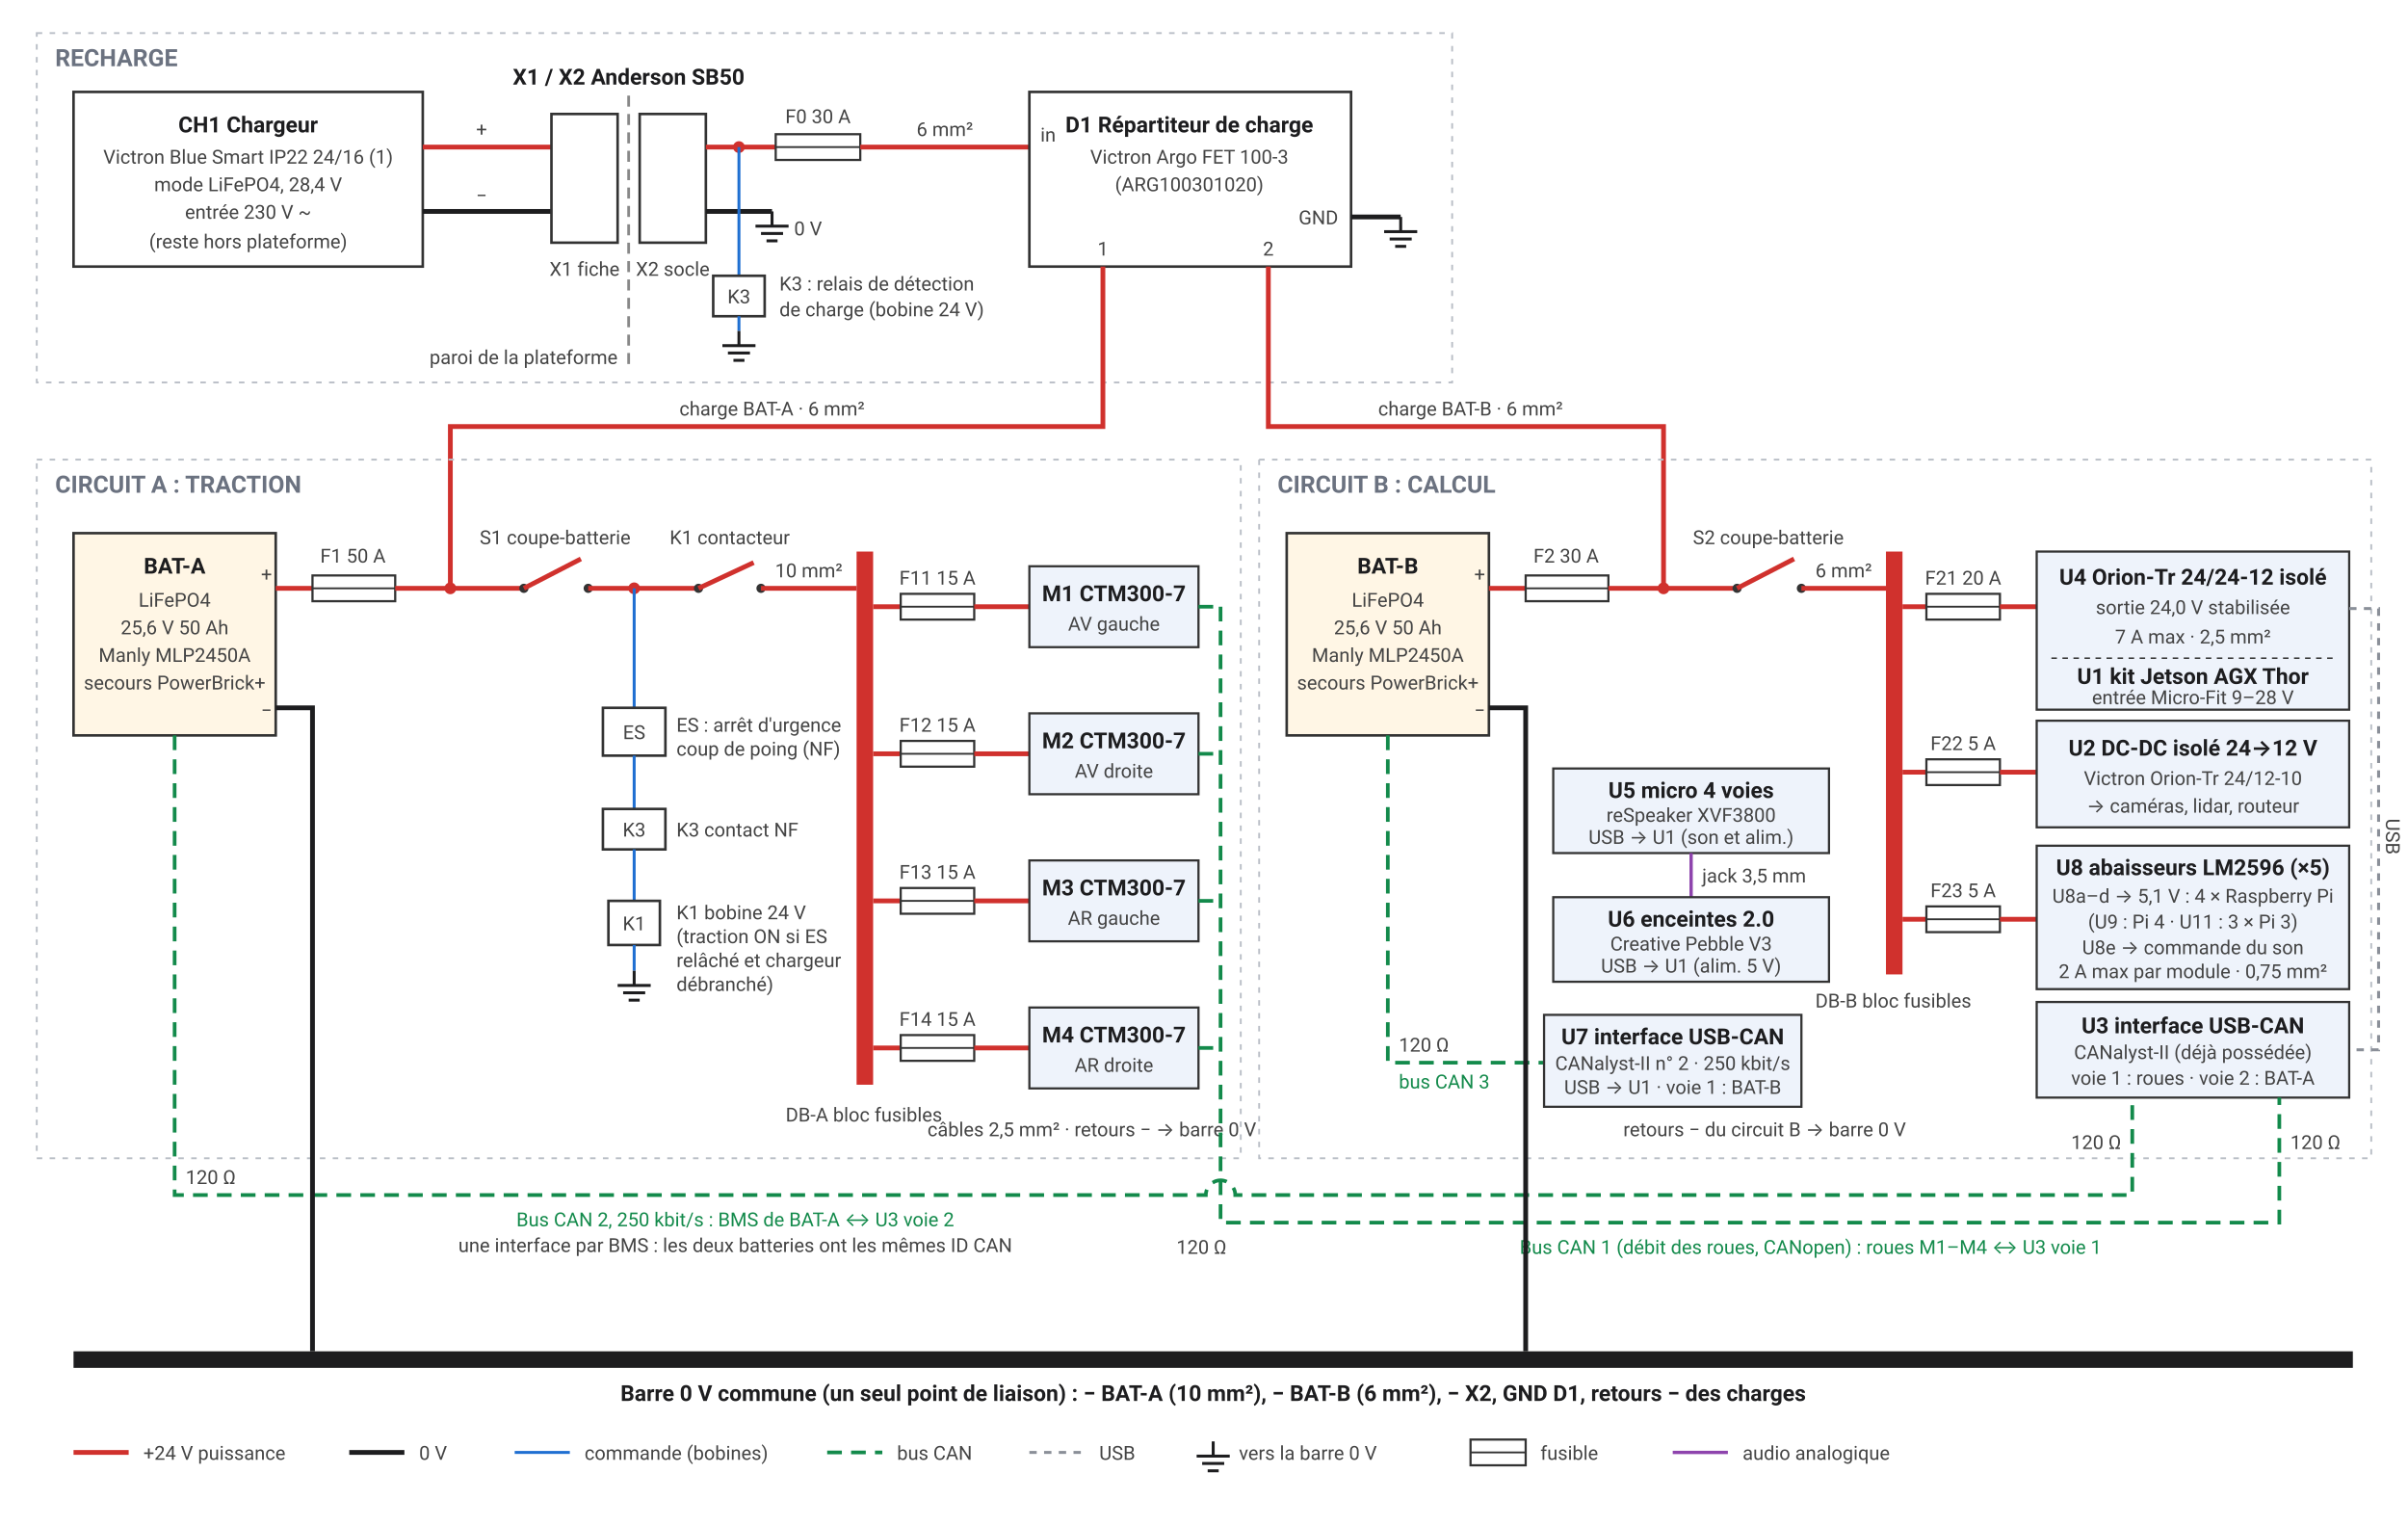
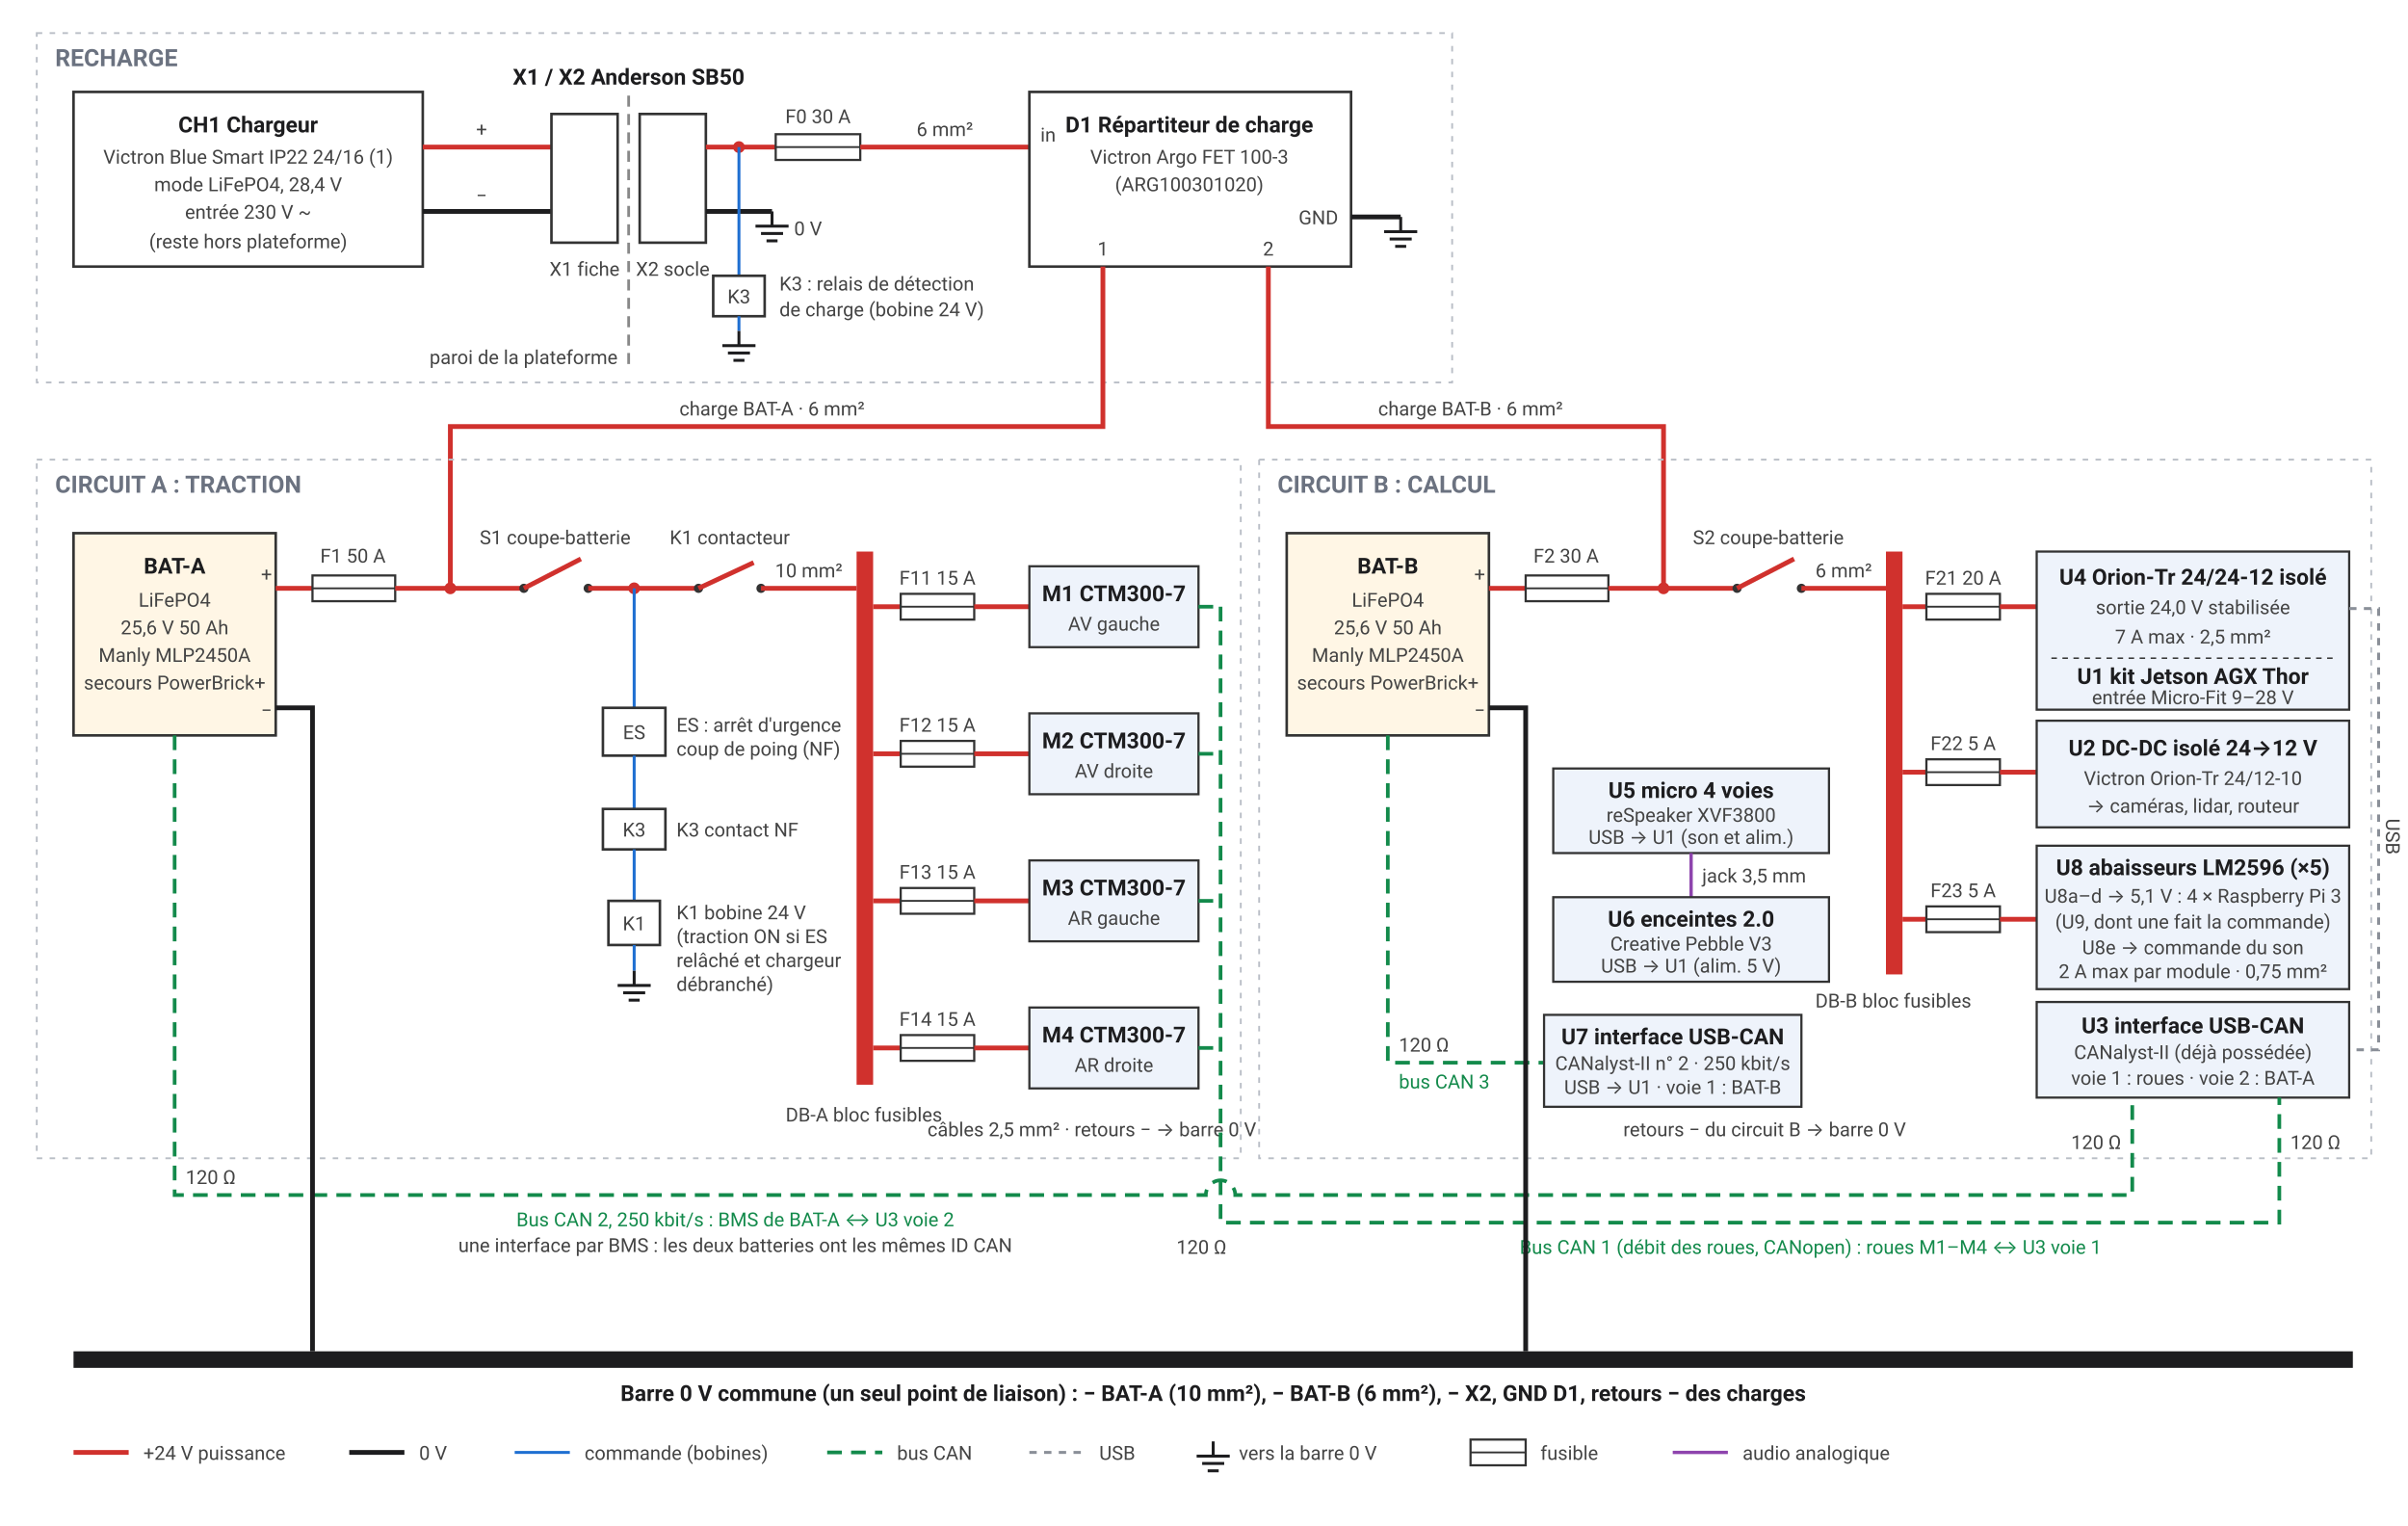
<svg xmlns="http://www.w3.org/2000/svg" width="1310" height="830" viewBox="0 0 1310 830" role="img" aria-label="Schéma de câblage de l'alimentation">
  <rect width="1310" height="830" fill="#fff" />
  <defs>
    <g id="gnd">
      <path d="M0 0 v8 M-9 8 h18 M-6 12 h12 M-3 16 h6" stroke="#1d1d1f" stroke-width="1.6" fill="none" />
    </g>
  </defs>
  <rect fill="none" stroke="#b9bec6" stroke-width="1" stroke-dasharray="3 4" x="20" y="18" width="770" height="190" />
  <text font-family="system-ui, -apple-system, 'Segoe UI', Roboto, sans-serif" fill="#6b7280" font-size="13px" font-weight="700" x="30" y="36">RECHARGE</text>
  <rect fill="#fff" stroke="#333" stroke-width="1.4" x="40" y="50" width="190" height="95" />
  <text font-family="system-ui, -apple-system, 'Segoe UI', Roboto, sans-serif" fill="#1d1d1f" font-size="12px" font-weight="700" x="135" y="72" text-anchor="middle">CH1 Chargeur</text>
  <text font-family="system-ui, -apple-system, 'Segoe UI', Roboto, sans-serif" fill="#444" font-size="10.5px" x="135" y="89" text-anchor="middle">Victron Blue Smart IP22 24/16 (1)</text>
  <text font-family="system-ui, -apple-system, 'Segoe UI', Roboto, sans-serif" fill="#444" font-size="10.5px" x="135" y="104" text-anchor="middle">mode LiFePO4, 28,4 V</text>
  <text font-family="system-ui, -apple-system, 'Segoe UI', Roboto, sans-serif" fill="#444" font-size="10.5px" x="135" y="119" text-anchor="middle">entrée 230 V ~</text>
  <text font-family="system-ui, -apple-system, 'Segoe UI', Roboto, sans-serif" fill="#444" font-size="10.5px" x="135" y="135" text-anchor="middle">(reste hors plateforme)</text>
  <path stroke="#d0312d" stroke-width="2.6" fill="none" d="M230 80 H300" />
  <text font-family="system-ui, -apple-system, 'Segoe UI', Roboto, sans-serif" fill="#444" font-size="10.5px" x="262" y="74" text-anchor="middle">+</text>
  <path stroke="#1d1d1f" stroke-width="2.6" fill="none" d="M230 115 H300" />
  <text font-family="system-ui, -apple-system, 'Segoe UI', Roboto, sans-serif" fill="#444" font-size="10.5px" x="262" y="110" text-anchor="middle">−</text>
  <text font-family="system-ui, -apple-system, 'Segoe UI', Roboto, sans-serif" fill="#1d1d1f" font-size="12px" font-weight="700" x="342" y="46" text-anchor="middle">X1 / X2 Anderson SB50</text>
  <rect fill="#fff" stroke="#333" stroke-width="1.4" x="300" y="62" width="36" height="70" />
  <text font-family="system-ui, -apple-system, 'Segoe UI', Roboto, sans-serif" fill="#444" font-size="10.5px" x="318" y="150" text-anchor="middle">X1 fiche</text>
  <line stroke="#888" stroke-width="1.5" stroke-dasharray="6 4" x1="342" y1="52" x2="342" y2="200" />
  <rect fill="#fff" stroke="#333" stroke-width="1.4" x="348" y="62" width="36" height="70" />
  <text font-family="system-ui, -apple-system, 'Segoe UI', Roboto, sans-serif" fill="#444" font-size="10.5px" x="366" y="150" text-anchor="middle">X2 socle</text>
  <text font-family="system-ui, -apple-system, 'Segoe UI', Roboto, sans-serif" fill="#444" font-size="10.5px" x="336" y="198" text-anchor="end">paroi de la plateforme</text>
  <path stroke="#d0312d" stroke-width="2.6" fill="none" d="M384 80 H422" />
  <circle cx="402" cy="80" r="3.2" fill="#d0312d" />
  <rect fill="#fff" stroke="#333" stroke-width="1.2" x="422" y="73" width="46" height="14" />
  <line x1="422" y1="80" x2="468" y2="80" stroke="#333" stroke-width="1" />
  <text font-family="system-ui, -apple-system, 'Segoe UI', Roboto, sans-serif" fill="#444" font-size="10.5px" x="445" y="67" text-anchor="middle">F0 30 A</text>
  <path stroke="#d0312d" stroke-width="2.6" fill="none" d="M468 80 H560" />
  <text font-family="system-ui, -apple-system, 'Segoe UI', Roboto, sans-serif" fill="#444" font-size="10.5px" x="514" y="74" text-anchor="middle">6 mm²</text>
  <path stroke="#1d1d1f" stroke-width="2.6" fill="none" d="M384 115 H420" />
  <use href="#gnd" x="420" y="115" />
  <text font-family="system-ui, -apple-system, 'Segoe UI', Roboto, sans-serif" fill="#444" font-size="10.5px" x="432" y="128">0 V</text>
  <path stroke="#1f6fd1" stroke-width="1.6" fill="none" d="M402 80 V150" />
  <rect fill="#fff" stroke="#333" stroke-width="1.4" x="388" y="150" width="28" height="22" />
  <text font-family="system-ui, -apple-system, 'Segoe UI', Roboto, sans-serif" fill="#444" font-size="10.5px" x="402" y="165" text-anchor="middle">K3</text>
  <path stroke="#1f6fd1" stroke-width="1.6" fill="none" d="M402 172 V180" />
  <use href="#gnd" x="402" y="180" />
  <text font-family="system-ui, -apple-system, 'Segoe UI', Roboto, sans-serif" fill="#444" font-size="10.5px" x="424" y="158">K3 : relais de détection</text>
  <text font-family="system-ui, -apple-system, 'Segoe UI', Roboto, sans-serif" fill="#444" font-size="10.5px" x="424" y="172">de charge (bobine 24 V)</text>
  <rect fill="#fff" stroke="#333" stroke-width="1.4" x="560" y="50" width="175" height="95" />
  <text font-family="system-ui, -apple-system, 'Segoe UI', Roboto, sans-serif" fill="#1d1d1f" font-size="12px" font-weight="700" x="647" y="72" text-anchor="middle">D1 Répartiteur de charge</text>
  <text font-family="system-ui, -apple-system, 'Segoe UI', Roboto, sans-serif" fill="#444" font-size="10.5px" x="647" y="89" text-anchor="middle">Victron Argo FET 100-3</text>
  <text font-family="system-ui, -apple-system, 'Segoe UI', Roboto, sans-serif" fill="#444" font-size="10.5px" x="647" y="104" text-anchor="middle">(ARG100301020)</text>
  <text font-family="system-ui, -apple-system, 'Segoe UI', Roboto, sans-serif" fill="#444" font-size="10.5px" x="566" y="77">in</text>
  <text font-family="system-ui, -apple-system, 'Segoe UI', Roboto, sans-serif" fill="#444" font-size="10.5px" x="600" y="139" text-anchor="middle">1</text>
  <text font-family="system-ui, -apple-system, 'Segoe UI', Roboto, sans-serif" fill="#444" font-size="10.5px" x="690" y="139" text-anchor="middle">2</text>
  <text font-family="system-ui, -apple-system, 'Segoe UI', Roboto, sans-serif" fill="#444" font-size="10.5px" x="728" y="122" text-anchor="end">GND</text>
  <path stroke="#1d1d1f" stroke-width="2.6" fill="none" d="M735 118 H762" />
  <use href="#gnd" x="762" y="118" />
  <path stroke="#d0312d" stroke-width="2.6" fill="none" d="M600 145 V232 H245 V320" />
  <text font-family="system-ui, -apple-system, 'Segoe UI', Roboto, sans-serif" fill="#444" font-size="10.5px" x="420" y="226" text-anchor="middle">charge BAT-A · 6 mm²</text>
  <path stroke="#d0312d" stroke-width="2.6" fill="none" d="M690 145 V232 H905 V320" />
  <text font-family="system-ui, -apple-system, 'Segoe UI', Roboto, sans-serif" fill="#444" font-size="10.5px" x="800" y="226" text-anchor="middle">charge BAT-B · 6 mm²</text>
  <rect fill="none" stroke="#b9bec6" stroke-width="1" stroke-dasharray="3 4" x="20" y="250" width="655" height="380" />
  <text font-family="system-ui, -apple-system, 'Segoe UI', Roboto, sans-serif" fill="#6b7280" font-size="13px" font-weight="700" x="30" y="268">CIRCUIT A : TRACTION</text>
  <rect fill="#fff6e5" stroke="#333" stroke-width="1.4" x="40" y="290" width="110" height="110" />
  <text font-family="system-ui, -apple-system, 'Segoe UI', Roboto, sans-serif" fill="#1d1d1f" font-size="12px" font-weight="700" x="95" y="312" text-anchor="middle">BAT-A</text>
  <text font-family="system-ui, -apple-system, 'Segoe UI', Roboto, sans-serif" fill="#444" font-size="10.5px" x="95" y="330" text-anchor="middle">LiFePO4</text>
  <text font-family="system-ui, -apple-system, 'Segoe UI', Roboto, sans-serif" fill="#444" font-size="10.5px" x="95" y="345" text-anchor="middle">25,6 V 50 Ah</text>
  <text font-family="system-ui, -apple-system, 'Segoe UI', Roboto, sans-serif" fill="#444" font-size="10.5px" x="95" y="360" text-anchor="middle">Manly MLP2450A</text>
  <text font-family="system-ui, -apple-system, 'Segoe UI', Roboto, sans-serif" fill="#444" font-size="10.5px" x="95" y="375" text-anchor="middle">secours PowerBrick+</text>
  <text font-family="system-ui, -apple-system, 'Segoe UI', Roboto, sans-serif" fill="#444" font-size="10.5px" x="142" y="316">+</text>
  <text font-family="system-ui, -apple-system, 'Segoe UI', Roboto, sans-serif" fill="#444" font-size="10.5px" x="142" y="390">−</text>
  <path stroke="#d0312d" stroke-width="2.6" fill="none" d="M150 320 H170" />
  <rect fill="#fff" stroke="#333" stroke-width="1.2" x="170" y="313" width="45" height="14" />
  <line x1="170" y1="320" x2="215" y2="320" stroke="#333" stroke-width="1" />
  <text font-family="system-ui, -apple-system, 'Segoe UI', Roboto, sans-serif" fill="#444" font-size="10.5px" x="192" y="306" text-anchor="middle">F1 50 A</text>
  <path stroke="#d0312d" stroke-width="2.6" fill="none" d="M215 320 H283" />
  <circle cx="245" cy="320" r="3.2" fill="#d0312d" />
  <circle cx="285" cy="320" r="2.5" fill="#333" />
  <path stroke="#d0312d" stroke-width="2.6" fill="none" d="M285 320 L316 304" />
  <circle cx="320" cy="320" r="2.5" fill="#333" />
  <text font-family="system-ui, -apple-system, 'Segoe UI', Roboto, sans-serif" fill="#444" font-size="10.5px" x="302" y="296" text-anchor="middle">S1 coupe-batterie</text>
  <path stroke="#d0312d" stroke-width="2.6" fill="none" d="M320 320 H378" />
  <circle cx="345" cy="320" r="3.2" fill="#d0312d" />
  <circle cx="380" cy="320" r="2.5" fill="#333" />
  <path stroke="#d0312d" stroke-width="2.6" fill="none" d="M380 320 L410 306" />
  <circle cx="414" cy="320" r="2.5" fill="#333" />
  <text font-family="system-ui, -apple-system, 'Segoe UI', Roboto, sans-serif" fill="#444" font-size="10.5px" x="397" y="296" text-anchor="middle">K1 contacteur</text>
  <path stroke="#d0312d" stroke-width="2.6" fill="none" d="M414 320 H466" />
  <text font-family="system-ui, -apple-system, 'Segoe UI', Roboto, sans-serif" fill="#444" font-size="10.5px" x="440" y="314" text-anchor="middle">10 mm²</text>
  <path stroke="#1f6fd1" stroke-width="1.6" fill="none" d="M345 320 V385" />
  <rect fill="#fff" stroke="#333" stroke-width="1.4" x="328" y="385" width="34" height="26" />
  <text font-family="system-ui, -apple-system, 'Segoe UI', Roboto, sans-serif" fill="#444" font-size="10.5px" x="345" y="402" text-anchor="middle">ES</text>
  <path stroke="#1f6fd1" stroke-width="1.6" fill="none" d="M345 411 V440" />
  <rect fill="#fff" stroke="#333" stroke-width="1.4" x="328" y="440" width="34" height="22" />
  <text font-family="system-ui, -apple-system, 'Segoe UI', Roboto, sans-serif" fill="#444" font-size="10.5px" x="345" y="455" text-anchor="middle">K3</text>
  <path stroke="#1f6fd1" stroke-width="1.6" fill="none" d="M345 462 V490" />
  <rect fill="#fff" stroke="#333" stroke-width="1.4" x="331" y="490" width="28" height="24" />
  <text font-family="system-ui, -apple-system, 'Segoe UI', Roboto, sans-serif" fill="#444" font-size="10.5px" x="345" y="506" text-anchor="middle">K1</text>
  <path stroke="#1f6fd1" stroke-width="1.6" fill="none" d="M345 514 V528" />
  <use href="#gnd" x="345" y="528" />
  <text font-family="system-ui, -apple-system, 'Segoe UI', Roboto, sans-serif" fill="#444" font-size="10.5px" x="368" y="398">ES : arrêt d'urgence</text>
  <text font-family="system-ui, -apple-system, 'Segoe UI', Roboto, sans-serif" fill="#444" font-size="10.5px" x="368" y="411">coup de poing (NF)</text>
  <text font-family="system-ui, -apple-system, 'Segoe UI', Roboto, sans-serif" fill="#444" font-size="10.5px" x="368" y="455">K3 contact NF</text>
  <text font-family="system-ui, -apple-system, 'Segoe UI', Roboto, sans-serif" fill="#444" font-size="10.5px" x="368" y="500">K1 bobine 24 V</text>
  <text font-family="system-ui, -apple-system, 'Segoe UI', Roboto, sans-serif" fill="#444" font-size="10.5px" x="368" y="513">(traction ON si ES</text>
  <text font-family="system-ui, -apple-system, 'Segoe UI', Roboto, sans-serif" fill="#444" font-size="10.5px" x="368" y="526">relâché et chargeur</text>
  <text font-family="system-ui, -apple-system, 'Segoe UI', Roboto, sans-serif" fill="#444" font-size="10.5px" x="368" y="539">débranché)</text>
  <rect x="466" y="300" width="9" height="290" fill="#d0312d" />
  <text font-family="system-ui, -apple-system, 'Segoe UI', Roboto, sans-serif" fill="#444" font-size="10.5px" x="470" y="610" text-anchor="middle">DB-A bloc fusibles</text>
  <g>
    <path stroke="#d0312d" stroke-width="2.6" fill="none" d="M475 330 H490" />
    <rect fill="#fff" stroke="#333" stroke-width="1.2" x="490" y="323" width="40" height="14" />
    <line x1="490" y1="330" x2="530" y2="330" stroke="#333" stroke-width="1" />
    <text font-family="system-ui, -apple-system, 'Segoe UI', Roboto, sans-serif" fill="#444" font-size="10.5px" x="510" y="318" text-anchor="middle">F11 15 A</text>
    <path stroke="#d0312d" stroke-width="2.6" fill="none" d="M530 330 H560" />
    <rect fill="#eef3fb" stroke="#333" stroke-width="1.2" x="560" y="308" width="92" height="44" />
    <text font-family="system-ui, -apple-system, 'Segoe UI', Roboto, sans-serif" fill="#1d1d1f" font-size="12px" font-weight="700" x="606" y="327" text-anchor="middle">M1 CTM300-7</text>
    <text font-family="system-ui, -apple-system, 'Segoe UI', Roboto, sans-serif" fill="#444" font-size="10.5px" x="606" y="343" text-anchor="middle">AV gauche</text>
  </g>
  <g>
    <path stroke="#d0312d" stroke-width="2.6" fill="none" d="M475 410 H490" />
    <rect fill="#fff" stroke="#333" stroke-width="1.2" x="490" y="403" width="40" height="14" />
    <line x1="490" y1="410" x2="530" y2="410" stroke="#333" stroke-width="1" />
    <text font-family="system-ui, -apple-system, 'Segoe UI', Roboto, sans-serif" fill="#444" font-size="10.5px" x="510" y="398" text-anchor="middle">F12 15 A</text>
    <path stroke="#d0312d" stroke-width="2.6" fill="none" d="M530 410 H560" />
    <rect fill="#eef3fb" stroke="#333" stroke-width="1.2" x="560" y="388" width="92" height="44" />
    <text font-family="system-ui, -apple-system, 'Segoe UI', Roboto, sans-serif" fill="#1d1d1f" font-size="12px" font-weight="700" x="606" y="407" text-anchor="middle">M2 CTM300-7</text>
    <text font-family="system-ui, -apple-system, 'Segoe UI', Roboto, sans-serif" fill="#444" font-size="10.5px" x="606" y="423" text-anchor="middle">AV droite</text>
  </g>
  <g>
    <path stroke="#d0312d" stroke-width="2.6" fill="none" d="M475 490 H490" />
    <rect fill="#fff" stroke="#333" stroke-width="1.2" x="490" y="483" width="40" height="14" />
    <line x1="490" y1="490" x2="530" y2="490" stroke="#333" stroke-width="1" />
    <text font-family="system-ui, -apple-system, 'Segoe UI', Roboto, sans-serif" fill="#444" font-size="10.5px" x="510" y="478" text-anchor="middle">F13 15 A</text>
    <path stroke="#d0312d" stroke-width="2.6" fill="none" d="M530 490 H560" />
    <rect fill="#eef3fb" stroke="#333" stroke-width="1.2" x="560" y="468" width="92" height="44" />
    <text font-family="system-ui, -apple-system, 'Segoe UI', Roboto, sans-serif" fill="#1d1d1f" font-size="12px" font-weight="700" x="606" y="487" text-anchor="middle">M3 CTM300-7</text>
    <text font-family="system-ui, -apple-system, 'Segoe UI', Roboto, sans-serif" fill="#444" font-size="10.5px" x="606" y="503" text-anchor="middle">AR gauche</text>
  </g>
  <g>
    <path stroke="#d0312d" stroke-width="2.6" fill="none" d="M475 570 H490" />
    <rect fill="#fff" stroke="#333" stroke-width="1.2" x="490" y="563" width="40" height="14" />
    <line x1="490" y1="570" x2="530" y2="570" stroke="#333" stroke-width="1" />
    <text font-family="system-ui, -apple-system, 'Segoe UI', Roboto, sans-serif" fill="#444" font-size="10.5px" x="510" y="558" text-anchor="middle">F14 15 A</text>
    <path stroke="#d0312d" stroke-width="2.6" fill="none" d="M530 570 H560" />
    <rect fill="#eef3fb" stroke="#333" stroke-width="1.2" x="560" y="548" width="92" height="44" />
    <text font-family="system-ui, -apple-system, 'Segoe UI', Roboto, sans-serif" fill="#1d1d1f" font-size="12px" font-weight="700" x="606" y="567" text-anchor="middle">M4 CTM300-7</text>
    <text font-family="system-ui, -apple-system, 'Segoe UI', Roboto, sans-serif" fill="#444" font-size="10.5px" x="606" y="583" text-anchor="middle">AR droite</text>
  </g>
  <text font-family="system-ui, -apple-system, 'Segoe UI', Roboto, sans-serif" fill="#444" font-size="10.5px" x="594" y="618" text-anchor="middle">câbles 2,5 mm² · retours − → barre 0 V</text>
  <rect fill="none" stroke="#b9bec6" stroke-width="1" stroke-dasharray="3 4" x="685" y="250" width="605" height="380" />
  <text font-family="system-ui, -apple-system, 'Segoe UI', Roboto, sans-serif" fill="#6b7280" font-size="13px" font-weight="700" x="695" y="268">CIRCUIT B : CALCUL</text>
  <rect fill="#fff6e5" stroke="#333" stroke-width="1.4" x="700" y="290" width="110" height="110" />
  <text font-family="system-ui, -apple-system, 'Segoe UI', Roboto, sans-serif" fill="#1d1d1f" font-size="12px" font-weight="700" x="755" y="312" text-anchor="middle">BAT-B</text>
  <text font-family="system-ui, -apple-system, 'Segoe UI', Roboto, sans-serif" fill="#444" font-size="10.5px" x="755" y="330" text-anchor="middle">LiFePO4</text>
  <text font-family="system-ui, -apple-system, 'Segoe UI', Roboto, sans-serif" fill="#444" font-size="10.5px" x="755" y="345" text-anchor="middle">25,6 V 50 Ah</text>
  <text font-family="system-ui, -apple-system, 'Segoe UI', Roboto, sans-serif" fill="#444" font-size="10.5px" x="755" y="360" text-anchor="middle">Manly MLP2450A</text>
  <text font-family="system-ui, -apple-system, 'Segoe UI', Roboto, sans-serif" fill="#444" font-size="10.5px" x="755" y="375" text-anchor="middle">secours PowerBrick+</text>
  <text font-family="system-ui, -apple-system, 'Segoe UI', Roboto, sans-serif" fill="#444" font-size="10.5px" x="802" y="316">+</text>
  <text font-family="system-ui, -apple-system, 'Segoe UI', Roboto, sans-serif" fill="#444" font-size="10.5px" x="802" y="390">−</text>
  <path stroke="#d0312d" stroke-width="2.6" fill="none" d="M810 320 H830" />
  <rect fill="#fff" stroke="#333" stroke-width="1.2" x="830" y="313" width="45" height="14" />
  <line x1="830" y1="320" x2="875" y2="320" stroke="#333" stroke-width="1" />
  <text font-family="system-ui, -apple-system, 'Segoe UI', Roboto, sans-serif" fill="#444" font-size="10.5px" x="852" y="306" text-anchor="middle">F2 30 A</text>
  <path stroke="#d0312d" stroke-width="2.6" fill="none" d="M875 320 H943" />
  <circle cx="905" cy="320" r="3.2" fill="#d0312d" />
  <circle cx="945" cy="320" r="2.5" fill="#333" />
  <path stroke="#d0312d" stroke-width="2.6" fill="none" d="M945 320 L976 304" />
  <circle cx="980" cy="320" r="2.5" fill="#333" />
  <text font-family="system-ui, -apple-system, 'Segoe UI', Roboto, sans-serif" fill="#444" font-size="10.5px" x="962" y="296" text-anchor="middle">S2 coupe-batterie</text>
  <path stroke="#d0312d" stroke-width="2.6" fill="none" d="M980 320 H1026" />
  <text font-family="system-ui, -apple-system, 'Segoe UI', Roboto, sans-serif" fill="#444" font-size="10.5px" x="1003" y="314" text-anchor="middle">6 mm²</text>
  <rect x="1026" y="300" width="9" height="230" fill="#d0312d" />
  <text font-family="system-ui, -apple-system, 'Segoe UI', Roboto, sans-serif" fill="#444" font-size="10.5px" x="1030" y="548" text-anchor="middle">DB-B bloc fusibles</text>
  <path stroke="#d0312d" stroke-width="2.6" fill="none" d="M1035 330 H1048" />
  <rect fill="#fff" stroke="#333" stroke-width="1.2" x="1048" y="323" width="40" height="14" />
  <line x1="1048" y1="330" x2="1088" y2="330" stroke="#333" stroke-width="1" />
  <text font-family="system-ui, -apple-system, 'Segoe UI', Roboto, sans-serif" fill="#444" font-size="10.5px" x="1068" y="318" text-anchor="middle">F21 20 A</text>
  <path stroke="#d0312d" stroke-width="2.6" fill="none" d="M1088 330 H1108" />
  <rect fill="#eef3fb" stroke="#333" stroke-width="1.2" x="1108" y="300" width="170" height="86" />
  <line x1="1116" y1="358" x2="1270" y2="358" stroke="#333" stroke-width="0.8" stroke-dasharray="3 3" />
  <text font-family="system-ui, -apple-system, 'Segoe UI', Roboto, sans-serif" fill="#1d1d1f" font-size="12px" font-weight="700" x="1193" y="318" text-anchor="middle">U4 Orion-Tr 24/24-12 isolé</text>
  <text font-family="system-ui, -apple-system, 'Segoe UI', Roboto, sans-serif" fill="#444" font-size="10.5px" x="1193" y="334" text-anchor="middle">sortie 24,0 V stabilisée</text>
  <text font-family="system-ui, -apple-system, 'Segoe UI', Roboto, sans-serif" fill="#444" font-size="10.5px" x="1193" y="350" text-anchor="middle">7 A max · 2,5 mm²</text>
  <text font-family="system-ui, -apple-system, 'Segoe UI', Roboto, sans-serif" fill="#1d1d1f" font-size="12px" font-weight="700" x="1193" y="372" text-anchor="middle">U1 kit Jetson AGX Thor</text>
  <text font-family="system-ui, -apple-system, 'Segoe UI', Roboto, sans-serif" fill="#444" font-size="10.5px" x="1193" y="383" text-anchor="middle">entrée Micro-Fit 9–28 V</text>
  <path stroke="#d0312d" stroke-width="2.6" fill="none" d="M1035 420 H1048" />
  <rect fill="#fff" stroke="#333" stroke-width="1.2" x="1048" y="413" width="40" height="14" />
  <line x1="1048" y1="420" x2="1088" y2="420" stroke="#333" stroke-width="1" />
  <text font-family="system-ui, -apple-system, 'Segoe UI', Roboto, sans-serif" fill="#444" font-size="10.5px" x="1068" y="408" text-anchor="middle">F22 5 A</text>
  <path stroke="#d0312d" stroke-width="2.6" fill="none" d="M1088 420 H1108" />
  <rect fill="#eef3fb" stroke="#333" stroke-width="1.2" x="1108" y="392" width="170" height="58" />
  <text font-family="system-ui, -apple-system, 'Segoe UI', Roboto, sans-serif" fill="#1d1d1f" font-size="12px" font-weight="700" x="1193" y="411" text-anchor="middle">U2 DC-DC isolé 24→12 V</text>
  <text font-family="system-ui, -apple-system, 'Segoe UI', Roboto, sans-serif" fill="#444" font-size="10.5px" x="1193" y="427" text-anchor="middle">Victron Orion-Tr 24/12-10</text>
  <text font-family="system-ui, -apple-system, 'Segoe UI', Roboto, sans-serif" fill="#444" font-size="10.5px" x="1193" y="442" text-anchor="middle">→ caméras, lidar, routeur</text>
  <path stroke="#d0312d" stroke-width="2.6" fill="none" d="M1035 500 H1048" />
  <rect fill="#fff" stroke="#333" stroke-width="1.2" x="1048" y="493" width="40" height="14" />
  <line x1="1048" y1="500" x2="1088" y2="500" stroke="#333" stroke-width="1" />
  <text font-family="system-ui, -apple-system, 'Segoe UI', Roboto, sans-serif" fill="#444" font-size="10.5px" x="1068" y="488" text-anchor="middle">F23 5 A</text>
  <path stroke="#d0312d" stroke-width="2.6" fill="none" d="M1088 500 H1108" />
  <rect fill="#eef3fb" stroke="#333" stroke-width="1.2" x="1108" y="460" width="170" height="78" />
  <text font-family="system-ui, -apple-system, 'Segoe UI', Roboto, sans-serif" fill="#1d1d1f" font-size="12px" font-weight="700" x="1193" y="476" text-anchor="middle">U8 abaisseurs LM2596 (×5)</text>
-   <text font-family="system-ui, -apple-system, 'Segoe UI', Roboto, sans-serif" fill="#444" font-size="10.5px" x="1193" y="491" text-anchor="middle">U8a–d → 5,1 V : 4 × Raspberry Pi</text>
-   <text font-family="system-ui, -apple-system, 'Segoe UI', Roboto, sans-serif" fill="#444" font-size="10.5px" x="1193" y="505" text-anchor="middle">(U9 : Pi 4 · U11 : 3 × Pi 3)</text>
+   <text font-family="system-ui, -apple-system, 'Segoe UI', Roboto, sans-serif" fill="#444" font-size="10.5px" x="1193" y="491" text-anchor="middle">U8a–d → 5,1 V : 4 × Raspberry Pi 3</text>
+   <text font-family="system-ui, -apple-system, 'Segoe UI', Roboto, sans-serif" fill="#444" font-size="10.5px" x="1193" y="505" text-anchor="middle">(U9, dont une fait la commande)</text>
  <text font-family="system-ui, -apple-system, 'Segoe UI', Roboto, sans-serif" fill="#444" font-size="10.5px" x="1193" y="519" text-anchor="middle">U8e → commande du son</text>
  <text font-family="system-ui, -apple-system, 'Segoe UI', Roboto, sans-serif" fill="#444" font-size="10.5px" x="1193" y="532" text-anchor="middle">2 A max par module · 0,75 mm²</text>
  <rect fill="#eef3fb" stroke="#333" stroke-width="1.2" x="845" y="418" width="150" height="46" />
  <text font-family="system-ui, -apple-system, 'Segoe UI', Roboto, sans-serif" fill="#1d1d1f" font-size="12px" font-weight="700" x="920" y="434" text-anchor="middle">U5 micro 4 voies</text>
  <text font-family="system-ui, -apple-system, 'Segoe UI', Roboto, sans-serif" fill="#444" font-size="10.5px" x="920" y="447" text-anchor="middle">reSpeaker XVF3800</text>
  <text font-family="system-ui, -apple-system, 'Segoe UI', Roboto, sans-serif" fill="#444" font-size="10.5px" x="920" y="459" text-anchor="middle">USB → U1 (son et alim.)</text>
  <path stroke="#8e44ad" stroke-width="1.8" fill="none" d="M920 464 V488" />
  <text font-family="system-ui, -apple-system, 'Segoe UI', Roboto, sans-serif" fill="#444" font-size="10.5px" x="926" y="480">jack 3,5 mm</text>
  <rect fill="#eef3fb" stroke="#333" stroke-width="1.2" x="845" y="488" width="150" height="46" />
  <text font-family="system-ui, -apple-system, 'Segoe UI', Roboto, sans-serif" fill="#1d1d1f" font-size="12px" font-weight="700" x="920" y="504" text-anchor="middle">U6 enceintes 2.0</text>
  <text font-family="system-ui, -apple-system, 'Segoe UI', Roboto, sans-serif" fill="#444" font-size="10.5px" x="920" y="517" text-anchor="middle">Creative Pebble V3</text>
  <text font-family="system-ui, -apple-system, 'Segoe UI', Roboto, sans-serif" fill="#444" font-size="10.5px" x="920" y="529" text-anchor="middle">USB → U1 (alim. 5 V)</text>
  <rect fill="#eef3fb" stroke="#333" stroke-width="1.2" x="1108" y="545" width="170" height="52" />
  <text font-family="system-ui, -apple-system, 'Segoe UI', Roboto, sans-serif" fill="#1d1d1f" font-size="12px" font-weight="700" x="1193" y="562" text-anchor="middle">U3 interface USB-CAN</text>
  <text font-family="system-ui, -apple-system, 'Segoe UI', Roboto, sans-serif" fill="#444" font-size="10.5px" x="1193" y="576" text-anchor="middle">CANalyst-II (déjà possédée)</text>
  <text font-family="system-ui, -apple-system, 'Segoe UI', Roboto, sans-serif" fill="#444" font-size="10.5px" x="1193" y="590" text-anchor="middle">voie 1 : roues · voie 2 : BAT-A</text>
  <path stroke="#8a8f98" stroke-width="1.6" fill="none" stroke-dasharray="4 4" d="M1278 331 H1294 V571 H1278" />
  <text font-family="system-ui, -apple-system, 'Segoe UI', Roboto, sans-serif" fill="#444" font-size="10.5px" x="1298" y="455" transform="rotate(90 1298 455)" text-anchor="middle">USB</text>
  <text font-family="system-ui, -apple-system, 'Segoe UI', Roboto, sans-serif" fill="#444" font-size="10.5px" x="960" y="618" text-anchor="middle">retours − du circuit B → barre 0 V</text>
  <path stroke="#138a4b" stroke-width="2" fill="none" stroke-dasharray="8 5" d="M652 330 H664 M652 410 H664 M652 490 H664 M652 570 H664 M664 330 V665 H1240 V597" />
  <text font-family="system-ui, -apple-system, 'Segoe UI', Roboto, sans-serif" fill="#444" font-size="10.5px" x="640" y="682">120 Ω</text>
  <text font-family="system-ui, -apple-system, 'Segoe UI', Roboto, sans-serif" fill="#444" font-size="10.5px" x="1246" y="625">120 Ω</text>
  <text font-family="system-ui, -apple-system, 'Segoe UI', Roboto, sans-serif" font-size="10.5px" x="985" y="682" text-anchor="middle" fill="#138a4b">Bus CAN 1 (débit des roues, CANopen) : roues M1–M4 ↔ U3 voie 1</text>
  <path stroke="#138a4b" stroke-width="2" fill="none" stroke-dasharray="8 5" d="M95 400 V650 H656 a8 8 0 0 1 16 0 H1160 V597" />
  <text font-family="system-ui, -apple-system, 'Segoe UI', Roboto, sans-serif" fill="#444" font-size="10.5px" x="101" y="644">120 Ω</text>
  <text font-family="system-ui, -apple-system, 'Segoe UI', Roboto, sans-serif" fill="#444" font-size="10.5px" x="1154" y="625" text-anchor="end">120 Ω</text>
  <text font-family="system-ui, -apple-system, 'Segoe UI', Roboto, sans-serif" font-size="10.5px" x="400" y="667" text-anchor="middle" fill="#138a4b">Bus CAN 2, 250 kbit/s : BMS de BAT-A ↔ U3 voie 2</text>
  <text font-family="system-ui, -apple-system, 'Segoe UI', Roboto, sans-serif" fill="#444" font-size="10.5px" x="400" y="681" text-anchor="middle">une interface par BMS : les deux batteries ont les mêmes ID CAN</text>
  <path stroke="#138a4b" stroke-width="2" fill="none" stroke-dasharray="8 5" d="M755 400 V578 H840" />
  <text font-family="system-ui, -apple-system, 'Segoe UI', Roboto, sans-serif" fill="#444" font-size="10.5px" x="761" y="572">120 Ω</text>
  <text font-family="system-ui, -apple-system, 'Segoe UI', Roboto, sans-serif" font-size="10.5px" x="761" y="592" fill="#138a4b">bus CAN 3</text>
  <rect fill="#eef3fb" stroke="#333" stroke-width="1.2" x="840" y="552" width="140" height="50" />
  <text font-family="system-ui, -apple-system, 'Segoe UI', Roboto, sans-serif" fill="#1d1d1f" font-size="12px" font-weight="700" x="910" y="568" text-anchor="middle">U7 interface USB-CAN</text>
  <text font-family="system-ui, -apple-system, 'Segoe UI', Roboto, sans-serif" fill="#444" font-size="10.5px" x="910" y="582" text-anchor="middle">CANalyst-II n° 2 · 250 kbit/s</text>
  <text font-family="system-ui, -apple-system, 'Segoe UI', Roboto, sans-serif" fill="#444" font-size="10.5px" x="910" y="595" text-anchor="middle">USB → U1 · voie 1 : BAT-B</text>
  <path stroke="#1d1d1f" stroke-width="2.6" fill="none" d="M150 385 H170 V735" />
  <path stroke="#1d1d1f" stroke-width="2.6" fill="none" d="M810 385 H830 V735" />
  <rect x="40" y="735" width="1240" height="9" fill="#1d1d1f" />
  <text font-family="system-ui, -apple-system, 'Segoe UI', Roboto, sans-serif" fill="#1d1d1f" font-size="12px" font-weight="700" x="660" y="762" text-anchor="middle">Barre 0 V commune (un seul point de liaison) : − BAT-A (10 mm²), − BAT-B (6 mm²), − X2, GND D1, retours − des charges</text>
  <g transform="translate(40 790)">
    <path stroke="#d0312d" stroke-width="2.6" fill="none" d="M0 0 H30" />
    <text font-family="system-ui, -apple-system, 'Segoe UI', Roboto, sans-serif" fill="#444" font-size="10.5px" x="38" y="4">+24 V puissance</text>
    <path stroke="#1d1d1f" stroke-width="2.6" fill="none" d="M150 0 H180" />
    <text font-family="system-ui, -apple-system, 'Segoe UI', Roboto, sans-serif" fill="#444" font-size="10.5px" x="188" y="4">0 V</text>
    <path stroke="#1f6fd1" stroke-width="1.6" fill="none" d="M240 0 H270" />
    <text font-family="system-ui, -apple-system, 'Segoe UI', Roboto, sans-serif" fill="#444" font-size="10.5px" x="278" y="4">commande (bobines)</text>
    <path stroke="#138a4b" stroke-width="2" fill="none" stroke-dasharray="8 5" d="M410 0 H440" />
    <text font-family="system-ui, -apple-system, 'Segoe UI', Roboto, sans-serif" fill="#444" font-size="10.5px" x="448" y="4">bus CAN</text>
    <path stroke="#8a8f98" stroke-width="1.6" fill="none" stroke-dasharray="4 4" d="M520 0 H550" />
    <text font-family="system-ui, -apple-system, 'Segoe UI', Roboto, sans-serif" fill="#444" font-size="10.5px" x="558" y="4">USB</text>
    <use href="#gnd" x="620" y="-6" />
    <text font-family="system-ui, -apple-system, 'Segoe UI', Roboto, sans-serif" fill="#444" font-size="10.5px" x="634" y="4">vers la barre 0 V</text>
    <rect fill="#fff" stroke="#333" stroke-width="1.2" x="760" y="-7" width="30" height="14" />
    <line x1="760" y1="0" x2="790" y2="0" stroke="#333" stroke-width="1" />
    <text font-family="system-ui, -apple-system, 'Segoe UI', Roboto, sans-serif" fill="#444" font-size="10.5px" x="798" y="4">fusible</text>
    <path stroke="#8e44ad" stroke-width="1.8" fill="none" d="M870 0 H900" />
    <text font-family="system-ui, -apple-system, 'Segoe UI', Roboto, sans-serif" fill="#444" font-size="10.5px" x="908" y="4">audio analogique</text>
  </g>
</svg>
